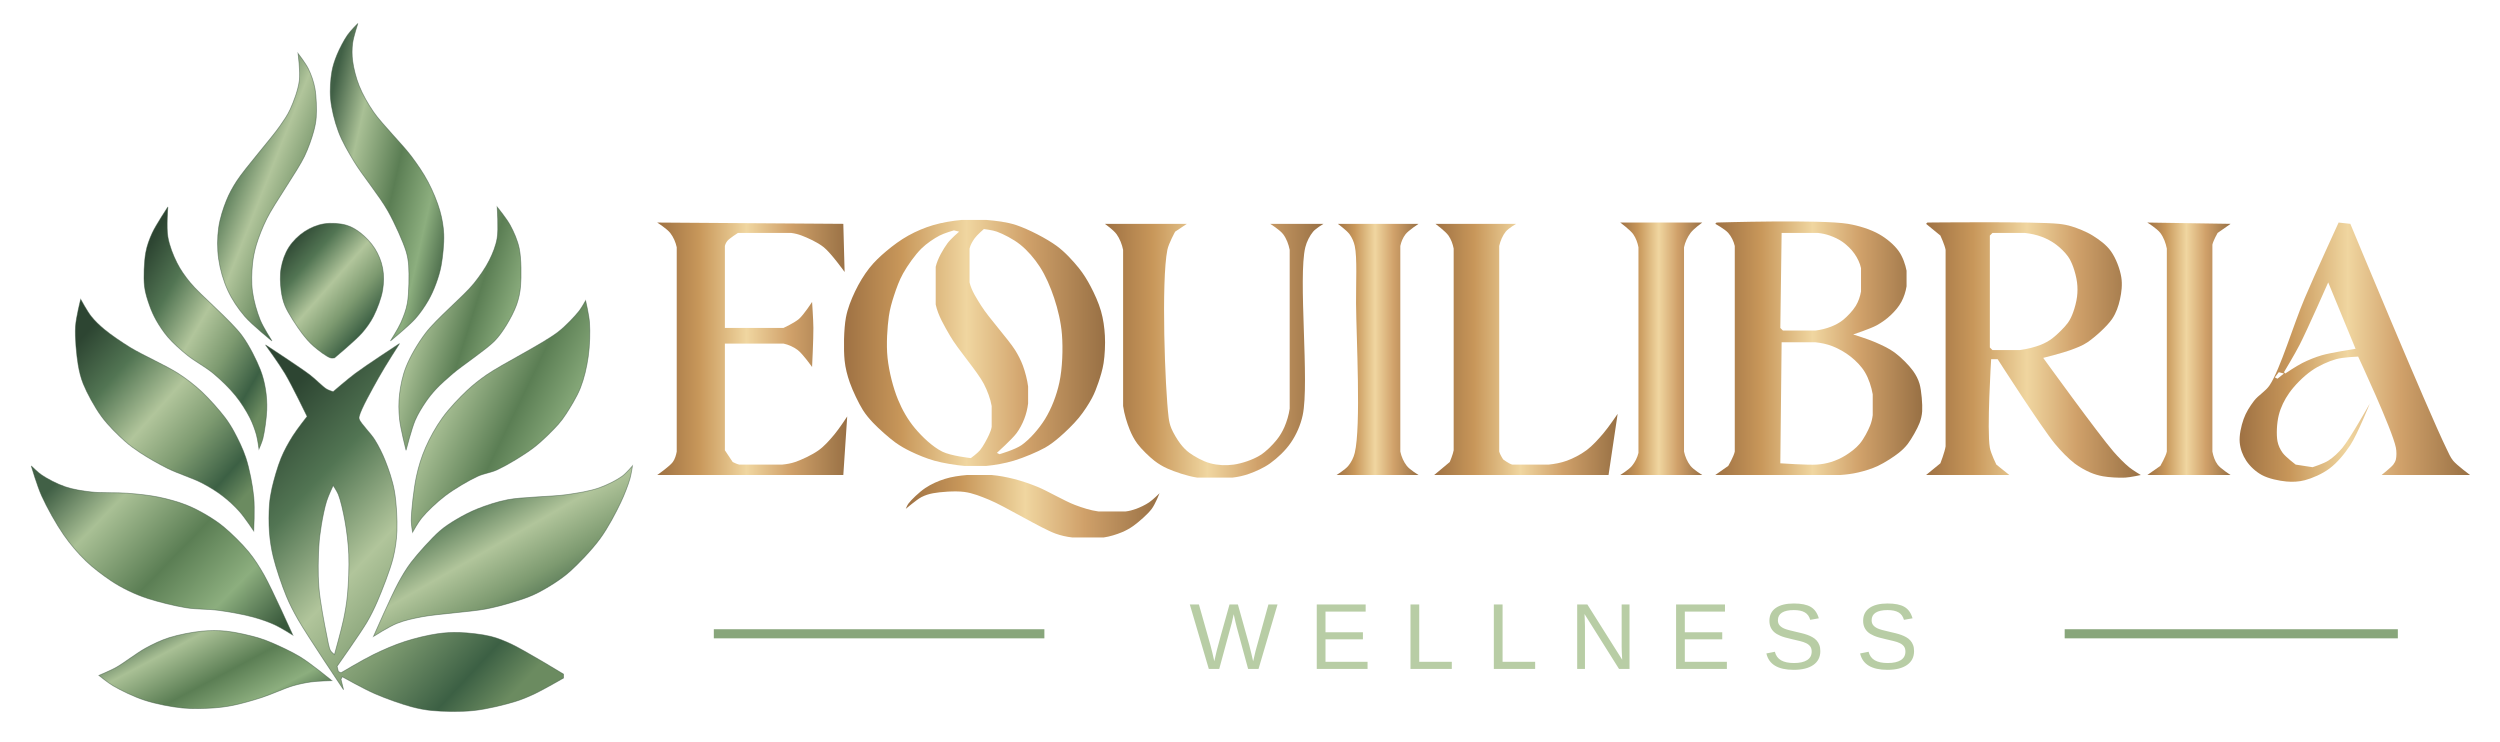
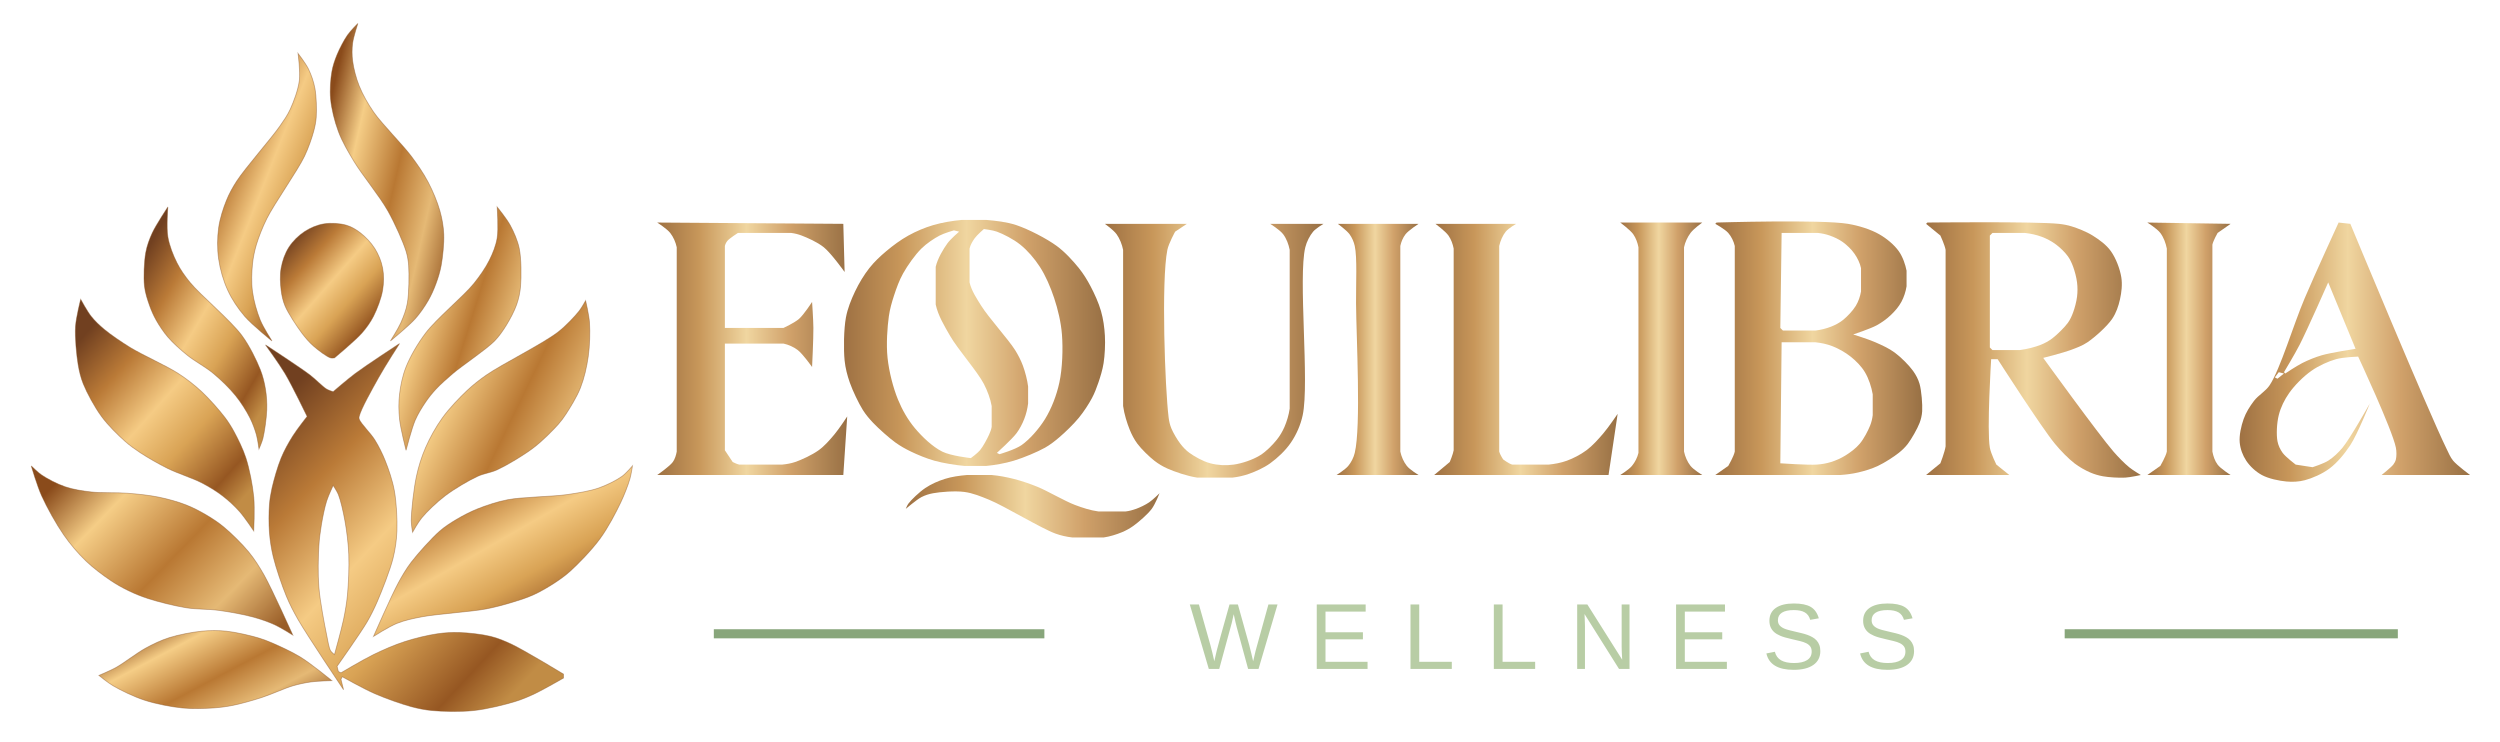
<svg xmlns="http://www.w3.org/2000/svg" viewBox="36 88 1921 570" width="1921" height="570" role="img" aria-label="Equilibria Wellness — logotipo">
  <defs>
    <linearGradient id="bronzeText" x1="0" y1="0" x2="1" y2="0">
      <stop offset="0" stop-color="#9e7143" />
      <stop offset=".22" stop-color="#c8975a" />
      <stop offset=".47" stop-color="#f0d6a0" />
      <stop offset=".70" stop-color="#d0a16a" />
      <stop offset="1" stop-color="#987044" />
    </linearGradient>
    <linearGradient id="leafPetal" x1=".09" y1=".12" x2=".82" y2=".96">
-       <stop offset="0" stop-color="#2d4532" />
-       <stop offset=".22" stop-color="#527553" />
-       <stop offset=".46" stop-color="#b1c59b" />
-       <stop offset=".67" stop-color="#7d9a70" />
-       <stop offset=".88" stop-color="#3c6044" />
-       <stop offset="1" stop-color="#6b8b60" />
+       <stop offset="0" stop-color="#714020" />
+       <stop offset=".22" stop-color="#ba7a37" />
+       <stop offset=".45" stop-color="#f5cb84" />
+       <stop offset=".65" stop-color="#d9a355" />
+       <stop offset=".88" stop-color="#965722" />
+       <stop offset="1" stop-color="#c18c45" />
    </linearGradient>
    <linearGradient id="leafPetal2" x1="0" y1=".25" x2="1" y2=".88">
-       <stop offset="0" stop-color="#416046" />
-       <stop offset=".22" stop-color="#a9c095" />
-       <stop offset=".52" stop-color="#5b7e54" />
-       <stop offset=".77" stop-color="#8cae7e" />
-       <stop offset="1" stop-color="#38583b" />
+       <stop offset="0" stop-color="#8a4b1b" />
+       <stop offset=".22" stop-color="#f5cd86" />
+       <stop offset=".52" stop-color="#b97833" />
+       <stop offset=".77" stop-color="#e5b975" />
+       <stop offset="1" stop-color="#995d27" />
    </linearGradient>
  </defs>
  <g shape-rendering="geometricPrecision">
-     <path d="M311.00,106.00 C311.00,106.00 305.29,111.71 303.00,115.00 C300.23,118.97 296.96,125.29 295.00,130.00 C293.26,134.19 291.78,138.53 291.00,143.00 C290.01,148.68 289.34,157.02 290.00,164.00 C290.73,171.75 293.00,180.97 296.00,189.00 C299.02,197.06 303.55,204.59 308.00,212.00 C314.17,222.29 327.46,238.37 334.00,250.00 C339.56,259.88 345.76,273.81 348.00,281.00 C349.11,284.56 349.73,288.28 350.00,292.00 C350.49,298.68 350.32,313.65 349.00,321.00 C348.07,326.19 346.15,331.19 344.00,336.00 C341.83,340.86 336.00,350.00 336.00,350.00 C336.00,350.00 350.25,338.30 355.00,333.00 C358.83,328.73 362.36,323.54 365.00,319.00 C367.40,314.87 369.34,310.47 371.00,306.00 C372.67,301.49 374.13,296.77 375.00,292.00 C376.16,285.66 377.29,275.05 377.00,268.00 C376.75,261.92 375.66,255.85 374.00,250.00 C372.09,243.26 368.68,235.02 365.00,228.00 C361.32,220.97 356.76,214.37 352.00,208.00 C345.17,198.85 329.40,183.26 323.00,174.00 C318.68,167.74 314.63,160.57 312.00,154.00 C309.57,147.92 307.72,140.56 307.00,135.00 C306.40,130.37 306.39,125.63 307.00,121.00 C307.64,116.12 311.00,106.00 311.00,106.00 Z" fill="url(#leafPetal2)" stroke="#344f39" stroke-width="0.65" stroke-opacity=".48" fill-rule="evenodd" />
-     <path d="M265.00,129.00 C265.00,129.00 266.91,143.05 266.00,150.00 C265.05,157.29 261.66,166.19 259.00,172.00 C256.88,176.63 253.91,180.83 251.00,185.00 C244.45,194.39 224.41,217.17 218.00,227.00 C214.90,231.75 212.12,236.75 210.00,242.00 C207.57,248.00 205.01,255.79 204.00,263.00 C202.94,270.57 202.87,279.08 204.00,287.00 C205.15,295.08 207.61,303.60 211.00,311.00 C214.32,318.23 218.84,324.95 224.00,331.00 C229.64,337.62 245.00,350.00 245.00,350.00 C245.00,350.00 238.32,339.66 236.00,334.00 C233.40,327.65 230.97,319.24 230.00,312.00 C229.07,305.06 229.40,297.02 230.00,291.00 C230.50,285.93 231.55,280.89 233.00,276.00 C234.75,270.11 237.80,262.43 241.00,256.00 C246.77,244.42 264.49,219.46 270.00,208.00 C272.93,201.92 275.62,194.05 277.00,189.00 C277.98,185.40 278.75,181.72 279.00,178.00 C279.37,172.48 279.15,162.20 278.00,156.00 C277.04,150.82 275.21,145.53 273.00,141.00 C270.89,136.68 265.00,129.00 265.00,129.00 Z" fill="url(#leafPetal)" stroke="#344f39" stroke-width="0.65" stroke-opacity=".48" fill-rule="evenodd" />
-     <path d="M165.00,247.00 C165.00,247.00 155.73,261.07 153.00,267.00 C150.80,271.79 148.94,276.81 148.00,282.00 C146.75,288.86 146.23,301.12 147.00,308.00 C147.57,313.14 149.45,318.67 151.00,323.00 C152.36,326.79 154.01,330.50 156.00,334.00 C158.29,338.04 161.55,343.01 165.00,347.00 C168.96,351.58 174.69,356.70 180.00,361.00 C185.82,365.71 193.81,369.81 200.00,375.00 C206.14,380.15 212.36,386.26 217.00,392.00 C221.24,397.25 225.42,403.92 228.00,409.00 C230.11,413.14 231.87,417.97 233.00,422.00 C234.01,425.59 235.00,433.00 235.00,433.00 C235.00,433.00 237.30,427.76 238.00,425.00 C239.25,420.03 240.77,409.37 241.00,403.00 C241.20,397.66 240.85,392.19 240.00,387.00 C239.17,381.89 237.91,376.81 236.00,372.00 C233.23,365.02 227.83,353.93 222.00,346.00 C213.44,334.34 189.90,314.76 182.00,305.00 C178.22,300.33 174.68,295.38 172.00,290.00 C169.08,284.15 166.18,276.96 165.00,270.00 C163.77,262.74 165.00,247.00 165.00,247.00 Z" fill="url(#leafPetal)" stroke="#344f39" stroke-width="0.65" stroke-opacity=".48" fill-rule="evenodd" />
-     <path d="M418.00,247.00 C418.00,247.00 419.18,264.10 418.00,271.00 C416.99,276.92 414.69,282.63 412.00,288.00 C409.04,293.91 404.53,300.39 400.00,306.00 C392.17,315.68 371.35,332.96 363.00,344.00 C356.96,351.98 351.18,362.01 348.00,370.00 C345.34,376.69 343.79,384.28 343.00,391.00 C342.26,397.29 342.35,403.70 343.00,410.00 C343.74,417.21 348.00,434.00 348.00,434.00 C348.00,434.00 352.35,417.15 355.00,411.00 C357.13,406.06 360.29,400.99 363.00,397.00 C365.40,393.47 368.09,390.12 371.00,387.00 C374.46,383.28 379.51,378.82 384.00,375.00 C391.40,368.71 409.51,356.62 416.00,350.00 C419.50,346.43 422.37,342.25 425.00,338.00 C427.88,333.34 431.22,327.07 433.00,322.00 C434.58,317.50 435.58,312.75 436.00,308.00 C436.64,300.81 436.62,286.89 435.00,279.00 C433.70,272.69 430.89,266.35 428.00,261.00 C425.27,255.96 418.00,247.00 418.00,247.00 Z" fill="url(#leafPetal2)" stroke="#344f39" stroke-width="0.65" stroke-opacity=".48" fill-rule="evenodd" />
-     <path d="M285.00,260.00 C279.68,260.86 274.50,263.04 270.00,266.00 C265.39,269.04 261.06,273.24 258.00,278.00 C254.93,282.77 253.01,288.41 252.00,294.00 C250.99,299.58 251.40,306.14 252.00,311.00 C252.50,315.09 253.40,319.20 255.00,323.00 C257.40,328.69 264.18,338.91 268.00,344.00 C270.69,347.59 273.63,351.04 277.00,354.00 C280.66,357.22 287.01,362.07 290.00,363.00 C290.95,363.30 293.00,363.00 293.00,363.00 C293.00,363.00 309.15,349.53 314.00,344.00 C317.48,340.04 320.61,335.70 323.00,331.00 C325.80,325.50 328.93,317.27 330.00,311.00 C330.95,305.41 331.04,299.43 330.00,294.00 C328.98,288.71 326.87,283.56 324.00,279.00 C321.12,274.42 316.78,269.96 313.00,267.00 C309.71,264.43 306.02,262.15 302.00,261.00 C297.26,259.64 290.46,259.11 285.00,260.00 Z" fill="url(#leafPetal)" stroke="#344f39" stroke-width="0.65" stroke-opacity=".48" fill-rule="evenodd" />
-     <path d="M98.00,318.00 C98.00,318.00 94.43,331.89 94.00,339.00 C93.50,347.39 94.78,360.67 96.00,368.00 C96.85,373.10 98.05,378.21 100.00,383.00 C102.77,389.82 108.58,400.64 114.00,408.00 C119.17,415.03 126.88,422.43 132.00,427.00 C135.73,430.33 139.82,433.25 144.00,436.00 C149.46,439.59 157.77,444.42 165.00,448.00 C172.83,451.88 184.04,455.38 191.00,459.00 C196.58,461.90 202.16,465.30 207.00,469.00 C211.69,472.58 216.07,476.60 220.00,481.00 C224.03,485.51 231.00,496.00 231.00,496.00 C231.00,496.00 231.85,478.62 231.00,470.00 C230.07,460.61 227.67,448.34 225.00,440.00 C222.77,433.04 218.77,425.13 216.00,420.00 C213.94,416.18 211.63,412.46 209.00,409.00 C204.97,403.70 197.06,394.64 191.00,389.00 C185.44,383.82 179.37,379.15 173.00,375.00 C163.95,369.09 145.43,360.82 136.00,355.00 C129.08,350.72 120.92,345.13 116.00,341.00 C112.39,337.97 108.92,334.70 106.00,331.00 C102.96,327.15 98.00,318.00 98.00,318.00 Z" fill="url(#leafPetal)" stroke="#344f39" stroke-width="0.65" stroke-opacity=".48" fill-rule="evenodd" />
-     <path d="M486.00,319.00 C486.00,319.00 482.96,324.54 481.00,327.00 C477.67,331.18 470.95,338.36 465.00,343.00 C453.60,351.90 421.41,368.07 410.00,376.00 C404.74,379.66 399.66,383.61 395.00,388.00 C389.23,393.43 381.34,401.60 376.00,409.00 C370.85,416.14 366.30,424.44 363.00,432.00 C359.92,439.05 357.62,446.48 356.00,454.00 C353.98,463.34 352.02,480.79 352.00,488.00 C351.99,491.02 353.00,497.00 353.00,497.00 C353.00,497.00 357.23,489.35 360.00,486.00 C364.01,481.14 371.42,473.99 378.00,469.00 C385.16,463.57 396.19,457.13 403.00,454.00 C407.79,451.80 413.22,451.21 418.00,449.00 C425.35,445.60 438.19,437.96 446.00,432.00 C452.93,426.71 460.99,418.50 465.00,414.00 C467.22,411.51 469.19,408.80 471.00,406.00 C473.97,401.40 479.22,393.08 482.00,386.00 C484.90,378.62 486.84,370.16 488.00,362.00 C489.19,353.63 489.49,343.20 489.00,336.00 C488.61,330.26 486.00,319.00 486.00,319.00 Z" fill="url(#leafPetal2)" stroke="#344f39" stroke-width="0.65" stroke-opacity=".48" fill-rule="evenodd" />
-     <path d="M240.00,353.00 C240.00,353.00 250.46,367.37 255.00,375.00 C260.44,384.13 272.00,408.00 272.00,408.00 C272.00,408.00 264.29,417.75 261.00,423.00 C257.65,428.34 254.44,434.07 252.00,440.00 C249.25,446.67 246.38,456.96 245.00,463.00 C244.03,467.27 243.33,471.63 243.00,476.00 C242.57,481.68 242.48,490.31 243.00,497.00 C243.50,503.39 244.48,509.77 246.00,516.00 C248.01,524.24 252.70,538.03 256.00,546.00 C258.57,552.20 261.67,558.18 265.00,564.00 C271.99,576.22 300.00,618.00 300.00,618.00 L298.00,610.00 L299.00,608.00 C299.00,608.00 315.39,617.25 324.00,621.00 C332.85,624.86 344.60,629.00 352.00,631.00 C357.24,632.42 362.60,633.50 368.00,634.00 C376.01,634.74 389.40,635.15 400.00,634.00 C410.73,632.84 424.21,629.39 432.00,627.00 C437.15,625.42 442.13,623.29 447.00,621.00 C453.22,618.07 469.00,609.00 469.00,609.00 L469.00,606.00 C469.00,606.00 438.53,587.49 429.00,583.00 C423.85,580.57 418.53,578.36 413.00,577.00 C406.32,575.35 395.87,574.23 389.00,574.00 C383.33,573.81 377.62,574.17 372.00,575.00 C364.95,576.04 355.15,578.34 347.00,581.00 C338.81,583.67 330.79,587.21 323.00,591.00 C314.81,594.98 298.00,605.00 298.00,605.00 L296.00,604.00 L295.00,600.00 C295.00,600.00 313.04,574.48 318.00,566.00 C321.01,560.85 323.64,555.48 326.00,550.00 C329.49,541.89 335.72,526.11 338.00,517.00 C339.72,510.14 340.73,503.07 341.00,496.00 C341.34,487.29 340.64,474.04 339.00,465.00 C337.57,457.12 334.59,448.49 332.00,442.00 C329.79,436.46 327.13,431.07 324.00,426.00 C320.68,420.63 313.16,413.48 312.00,410.00 C311.79,409.37 311.85,408.65 312.00,408.00 C313.36,402.23 321.81,387.33 327.00,378.00 C331.95,369.11 343.00,352.00 343.00,352.00 C343.00,352.00 317.42,368.71 309.00,375.00 C303.12,379.39 292.00,389.00 292.00,389.00 C292.00,389.00 288.54,387.93 287.00,387.00 C283.80,385.07 278.52,379.43 274.00,376.00 C266.29,370.15 240.00,353.00 240.00,353.00 Z M292.00,461.00 C292.00,461.00 295.00,465.51 296.00,468.00 C297.78,472.44 299.77,481.24 301.00,488.00 C302.40,495.67 303.64,505.28 304.00,514.00 C304.39,523.52 303.79,536.66 303.00,545.00 C302.40,551.38 301.31,557.72 300.00,564.00 C298.40,571.69 293.00,591.00 293.00,591.00 C293.00,591.00 290.70,589.23 290.00,588.00 C288.64,585.59 287.83,580.04 287.00,576.00 C285.33,567.86 281.92,550.38 281.00,539.00 C280.17,528.70 280.53,516.01 281.00,508.00 C281.33,502.30 282.05,496.63 283.00,491.00 C283.99,485.16 285.42,478.00 287.00,473.00 C288.31,468.87 292.00,461.00 292.00,461.00 Z" fill="url(#leafPetal)" stroke="#344f39" stroke-width="0.65" stroke-opacity=".48" fill-rule="evenodd" />
-     <path d="M60.00,446.00 C60.00,446.00 64.65,461.61 68.00,469.00 C72.04,477.93 79.20,490.70 85.00,499.00 C90.01,506.17 95.95,513.16 102.00,519.00 C107.81,524.60 115.43,530.24 121.00,534.00 C125.46,537.01 130.16,539.66 135.00,542.00 C139.84,544.34 144.87,546.36 150.00,548.00 C157.30,550.33 169.96,553.56 179.00,555.00 C187.26,556.32 195.72,555.88 204.00,557.00 C212.51,558.16 222.84,560.06 230.00,562.00 C235.80,563.57 241.82,565.63 247.00,568.00 C251.89,570.24 261.00,576.00 261.00,576.00 C261.00,576.00 244.98,540.52 239.00,530.00 C235.44,523.73 231.57,517.58 227.00,512.00 C221.87,505.75 213.46,497.56 208.00,493.00 C203.95,489.62 199.54,486.69 195.00,484.00 C190.17,481.14 184.56,478.16 179.00,476.00 C172.83,473.60 165.13,471.46 158.00,470.00 C150.48,468.47 142.04,467.64 134.00,467.00 C125.33,466.30 114.01,466.94 106.00,466.00 C99.25,465.21 92.39,464.19 86.00,462.00 C79.65,459.82 72.26,455.86 68.00,453.00 C65.06,451.02 60.00,446.00 60.00,446.00 Z" fill="url(#leafPetal2)" stroke="#344f39" stroke-width="0.65" stroke-opacity=".48" fill-rule="evenodd" />
-     <path d="M522.00,446.00 C522.00,446.00 517.06,451.79 514.00,454.00 C509.75,457.06 502.34,460.80 496.00,463.00 C488.97,465.44 480.08,466.81 472.00,468.00 C460.34,469.71 437.49,469.78 426.00,472.00 C418.13,473.52 409.49,476.41 403.00,479.00 C397.46,481.21 391.83,484.14 387.00,487.00 C382.46,489.69 377.97,492.54 374.00,496.00 C367.92,501.30 357.19,513.18 352.00,520.00 C348.19,525.01 344.99,530.47 342.00,536.00 C336.92,545.39 323.00,577.00 323.00,577.00 C323.00,577.00 334.78,569.50 341.00,567.00 C347.08,564.56 353.57,563.23 360.00,562.00 C371.30,559.83 397.53,558.13 409.00,556.00 C415.76,554.75 422.83,552.85 429.00,551.00 C434.75,549.27 440.53,547.48 446.00,545.00 C451.52,542.49 457.34,539.04 462.00,536.00 C466.19,533.27 470.29,530.35 474.00,527.00 C480.05,521.53 490.48,510.91 497.00,502.00 C503.35,493.32 509.30,481.76 513.00,474.00 C515.77,468.19 518.62,460.72 520.00,456.00 C520.95,452.74 522.00,446.00 522.00,446.00 Z" fill="url(#leafPetal)" stroke="#344f39" stroke-width="0.65" stroke-opacity=".48" fill-rule="evenodd" />
-     <path d="M112.00,607.00 C112.00,607.00 119.09,612.71 123.00,615.00 C128.75,618.37 138.64,623.26 147.00,626.00 C155.87,628.91 167.11,631.09 176.00,632.00 C183.96,632.81 193.49,632.43 200.00,632.00 C205.03,631.67 210.06,631.00 215.00,630.00 C221.20,628.75 229.77,626.34 237.00,624.00 C244.68,621.52 254.61,616.87 261.00,615.00 C265.58,613.66 270.27,612.65 275.00,612.00 C280.01,611.31 291.00,611.00 291.00,611.00 C291.00,611.00 274.74,597.78 267.00,593.00 C260.03,588.69 250.56,584.39 245.00,582.00 C241.42,580.46 237.75,579.07 234.00,578.00 C228.19,576.35 217.21,573.74 210.00,573.00 C203.70,572.35 197.30,572.38 191.00,573.00 C183.62,573.73 173.18,575.72 166.00,578.00 C159.74,579.99 153.77,582.86 148.00,586.00 C141.10,589.75 131.09,597.63 125.00,601.00 C120.82,603.31 112.00,607.00 112.00,607.00 Z" fill="url(#leafPetal2)" stroke="#344f39" stroke-width="0.65" stroke-opacity=".48" fill-rule="evenodd" />
+     <path d="M311.00,106.00 C311.00,106.00 305.29,111.71 303.00,115.00 C300.23,118.97 296.96,125.29 295.00,130.00 C293.26,134.19 291.78,138.53 291.00,143.00 C290.01,148.68 289.34,157.02 290.00,164.00 C290.73,171.75 293.00,180.97 296.00,189.00 C299.02,197.06 303.55,204.59 308.00,212.00 C314.17,222.29 327.46,238.37 334.00,250.00 C339.56,259.88 345.76,273.81 348.00,281.00 C349.11,284.56 349.73,288.28 350.00,292.00 C350.49,298.68 350.32,313.65 349.00,321.00 C348.07,326.19 346.15,331.19 344.00,336.00 C341.83,340.86 336.00,350.00 336.00,350.00 C336.00,350.00 350.25,338.30 355.00,333.00 C358.83,328.73 362.36,323.54 365.00,319.00 C367.40,314.87 369.34,310.47 371.00,306.00 C372.67,301.49 374.13,296.77 375.00,292.00 C376.16,285.66 377.29,275.05 377.00,268.00 C376.75,261.92 375.66,255.85 374.00,250.00 C372.09,243.26 368.68,235.02 365.00,228.00 C361.32,220.97 356.76,214.37 352.00,208.00 C345.17,198.85 329.40,183.26 323.00,174.00 C318.68,167.74 314.63,160.57 312.00,154.00 C309.57,147.92 307.72,140.56 307.00,135.00 C306.40,130.37 306.39,125.63 307.00,121.00 C307.64,116.12 311.00,106.00 311.00,106.00 Z" fill="url(#leafPetal2)" stroke="#875122" stroke-width="0.65" stroke-opacity=".43" fill-rule="evenodd" />
+     <path d="M265.00,129.00 C265.00,129.00 266.91,143.05 266.00,150.00 C265.05,157.29 261.66,166.19 259.00,172.00 C256.88,176.63 253.91,180.83 251.00,185.00 C244.45,194.39 224.41,217.17 218.00,227.00 C214.90,231.75 212.12,236.75 210.00,242.00 C207.57,248.00 205.01,255.79 204.00,263.00 C202.94,270.57 202.87,279.08 204.00,287.00 C205.15,295.08 207.61,303.60 211.00,311.00 C214.32,318.23 218.84,324.95 224.00,331.00 C229.64,337.62 245.00,350.00 245.00,350.00 C245.00,350.00 238.32,339.66 236.00,334.00 C233.40,327.65 230.97,319.24 230.00,312.00 C229.07,305.06 229.40,297.02 230.00,291.00 C230.50,285.93 231.55,280.89 233.00,276.00 C234.75,270.11 237.80,262.43 241.00,256.00 C246.77,244.42 264.49,219.46 270.00,208.00 C272.93,201.92 275.62,194.05 277.00,189.00 C277.98,185.40 278.75,181.72 279.00,178.00 C279.37,172.48 279.15,162.20 278.00,156.00 C277.04,150.82 275.21,145.53 273.00,141.00 C270.89,136.68 265.00,129.00 265.00,129.00 Z" fill="url(#leafPetal)" stroke="#875122" stroke-width="0.65" stroke-opacity=".43" fill-rule="evenodd" />
+     <path d="M165.00,247.00 C165.00,247.00 155.73,261.07 153.00,267.00 C150.80,271.79 148.94,276.81 148.00,282.00 C146.75,288.86 146.23,301.12 147.00,308.00 C147.57,313.14 149.45,318.67 151.00,323.00 C152.36,326.79 154.01,330.50 156.00,334.00 C158.29,338.04 161.55,343.01 165.00,347.00 C168.96,351.58 174.69,356.70 180.00,361.00 C185.82,365.71 193.81,369.81 200.00,375.00 C206.14,380.15 212.36,386.26 217.00,392.00 C221.24,397.25 225.42,403.92 228.00,409.00 C230.11,413.14 231.87,417.97 233.00,422.00 C234.01,425.59 235.00,433.00 235.00,433.00 C235.00,433.00 237.30,427.76 238.00,425.00 C239.25,420.03 240.77,409.37 241.00,403.00 C241.20,397.66 240.85,392.19 240.00,387.00 C239.17,381.89 237.91,376.81 236.00,372.00 C233.23,365.02 227.83,353.93 222.00,346.00 C213.44,334.34 189.90,314.76 182.00,305.00 C178.22,300.33 174.68,295.38 172.00,290.00 C169.08,284.15 166.18,276.96 165.00,270.00 C163.77,262.74 165.00,247.00 165.00,247.00 Z" fill="url(#leafPetal)" stroke="#875122" stroke-width="0.65" stroke-opacity=".43" fill-rule="evenodd" />
+     <path d="M418.00,247.00 C418.00,247.00 419.18,264.10 418.00,271.00 C416.99,276.92 414.69,282.63 412.00,288.00 C409.04,293.91 404.53,300.39 400.00,306.00 C392.17,315.68 371.35,332.96 363.00,344.00 C356.96,351.98 351.18,362.01 348.00,370.00 C345.34,376.69 343.79,384.28 343.00,391.00 C342.26,397.29 342.35,403.70 343.00,410.00 C343.74,417.21 348.00,434.00 348.00,434.00 C348.00,434.00 352.35,417.15 355.00,411.00 C357.13,406.06 360.29,400.99 363.00,397.00 C365.40,393.47 368.09,390.12 371.00,387.00 C374.46,383.28 379.51,378.82 384.00,375.00 C391.40,368.71 409.51,356.62 416.00,350.00 C419.50,346.43 422.37,342.25 425.00,338.00 C427.88,333.34 431.22,327.07 433.00,322.00 C434.58,317.50 435.58,312.75 436.00,308.00 C436.64,300.81 436.62,286.89 435.00,279.00 C433.70,272.69 430.89,266.35 428.00,261.00 C425.27,255.96 418.00,247.00 418.00,247.00 Z" fill="url(#leafPetal2)" stroke="#875122" stroke-width="0.65" stroke-opacity=".43" fill-rule="evenodd" />
+     <path d="M285.00,260.00 C279.68,260.86 274.50,263.04 270.00,266.00 C265.39,269.04 261.06,273.24 258.00,278.00 C254.93,282.77 253.01,288.41 252.00,294.00 C250.99,299.58 251.40,306.14 252.00,311.00 C252.50,315.09 253.40,319.20 255.00,323.00 C257.40,328.69 264.18,338.91 268.00,344.00 C270.69,347.59 273.63,351.04 277.00,354.00 C280.66,357.22 287.01,362.07 290.00,363.00 C290.95,363.30 293.00,363.00 293.00,363.00 C293.00,363.00 309.15,349.53 314.00,344.00 C317.48,340.04 320.61,335.70 323.00,331.00 C325.80,325.50 328.93,317.27 330.00,311.00 C330.95,305.41 331.04,299.43 330.00,294.00 C328.98,288.71 326.87,283.56 324.00,279.00 C321.12,274.42 316.78,269.96 313.00,267.00 C309.71,264.43 306.02,262.15 302.00,261.00 C297.26,259.64 290.46,259.11 285.00,260.00 Z" fill="url(#leafPetal)" stroke="#875122" stroke-width="0.65" stroke-opacity=".43" fill-rule="evenodd" />
+     <path d="M98.00,318.00 C98.00,318.00 94.43,331.89 94.00,339.00 C93.50,347.39 94.78,360.67 96.00,368.00 C96.85,373.10 98.05,378.21 100.00,383.00 C102.77,389.82 108.58,400.64 114.00,408.00 C119.17,415.03 126.88,422.43 132.00,427.00 C135.73,430.33 139.82,433.25 144.00,436.00 C149.46,439.59 157.77,444.42 165.00,448.00 C172.83,451.88 184.04,455.38 191.00,459.00 C196.58,461.90 202.16,465.30 207.00,469.00 C211.69,472.58 216.07,476.60 220.00,481.00 C224.03,485.51 231.00,496.00 231.00,496.00 C231.00,496.00 231.85,478.62 231.00,470.00 C230.07,460.61 227.67,448.34 225.00,440.00 C222.77,433.04 218.77,425.13 216.00,420.00 C213.94,416.18 211.63,412.46 209.00,409.00 C204.97,403.70 197.06,394.64 191.00,389.00 C185.44,383.82 179.37,379.15 173.00,375.00 C163.95,369.09 145.43,360.82 136.00,355.00 C129.08,350.72 120.92,345.13 116.00,341.00 C112.39,337.97 108.92,334.70 106.00,331.00 C102.96,327.15 98.00,318.00 98.00,318.00 Z" fill="url(#leafPetal)" stroke="#875122" stroke-width="0.65" stroke-opacity=".43" fill-rule="evenodd" />
+     <path d="M486.00,319.00 C486.00,319.00 482.96,324.54 481.00,327.00 C477.67,331.18 470.95,338.36 465.00,343.00 C453.60,351.90 421.41,368.07 410.00,376.00 C404.74,379.66 399.66,383.61 395.00,388.00 C389.23,393.43 381.34,401.60 376.00,409.00 C370.85,416.14 366.30,424.44 363.00,432.00 C359.92,439.05 357.62,446.48 356.00,454.00 C353.98,463.34 352.02,480.79 352.00,488.00 C351.99,491.02 353.00,497.00 353.00,497.00 C353.00,497.00 357.23,489.35 360.00,486.00 C364.01,481.14 371.42,473.99 378.00,469.00 C385.16,463.57 396.19,457.13 403.00,454.00 C407.79,451.80 413.22,451.21 418.00,449.00 C425.35,445.60 438.19,437.96 446.00,432.00 C452.93,426.71 460.99,418.50 465.00,414.00 C467.22,411.51 469.19,408.80 471.00,406.00 C473.97,401.40 479.22,393.08 482.00,386.00 C484.90,378.62 486.84,370.16 488.00,362.00 C489.19,353.63 489.49,343.20 489.00,336.00 C488.61,330.26 486.00,319.00 486.00,319.00 Z" fill="url(#leafPetal2)" stroke="#875122" stroke-width="0.65" stroke-opacity=".43" fill-rule="evenodd" />
+     <path d="M240.00,353.00 C240.00,353.00 250.46,367.37 255.00,375.00 C260.44,384.13 272.00,408.00 272.00,408.00 C272.00,408.00 264.29,417.75 261.00,423.00 C257.65,428.34 254.44,434.07 252.00,440.00 C249.25,446.67 246.38,456.96 245.00,463.00 C244.03,467.27 243.33,471.63 243.00,476.00 C242.57,481.68 242.48,490.31 243.00,497.00 C243.50,503.39 244.48,509.77 246.00,516.00 C248.01,524.24 252.70,538.03 256.00,546.00 C258.57,552.20 261.67,558.18 265.00,564.00 C271.99,576.22 300.00,618.00 300.00,618.00 L298.00,610.00 L299.00,608.00 C299.00,608.00 315.39,617.25 324.00,621.00 C332.85,624.86 344.60,629.00 352.00,631.00 C357.24,632.42 362.60,633.50 368.00,634.00 C376.01,634.74 389.40,635.15 400.00,634.00 C410.73,632.84 424.21,629.39 432.00,627.00 C437.15,625.42 442.13,623.29 447.00,621.00 C453.22,618.07 469.00,609.00 469.00,609.00 L469.00,606.00 C469.00,606.00 438.53,587.49 429.00,583.00 C423.85,580.57 418.53,578.36 413.00,577.00 C406.32,575.35 395.87,574.23 389.00,574.00 C383.33,573.81 377.62,574.17 372.00,575.00 C364.95,576.04 355.15,578.34 347.00,581.00 C338.81,583.67 330.79,587.21 323.00,591.00 C314.81,594.98 298.00,605.00 298.00,605.00 L296.00,604.00 L295.00,600.00 C295.00,600.00 313.04,574.48 318.00,566.00 C321.01,560.85 323.64,555.48 326.00,550.00 C329.49,541.89 335.72,526.11 338.00,517.00 C339.72,510.14 340.73,503.07 341.00,496.00 C341.34,487.29 340.64,474.04 339.00,465.00 C337.57,457.12 334.59,448.49 332.00,442.00 C329.79,436.46 327.13,431.07 324.00,426.00 C320.68,420.63 313.16,413.48 312.00,410.00 C311.79,409.37 311.85,408.65 312.00,408.00 C313.36,402.23 321.81,387.33 327.00,378.00 C331.95,369.11 343.00,352.00 343.00,352.00 C343.00,352.00 317.42,368.71 309.00,375.00 C303.12,379.39 292.00,389.00 292.00,389.00 C292.00,389.00 288.54,387.93 287.00,387.00 C283.80,385.07 278.52,379.43 274.00,376.00 C266.29,370.15 240.00,353.00 240.00,353.00 Z M292.00,461.00 C292.00,461.00 295.00,465.51 296.00,468.00 C297.78,472.44 299.77,481.24 301.00,488.00 C302.40,495.67 303.64,505.28 304.00,514.00 C304.39,523.52 303.79,536.66 303.00,545.00 C302.40,551.38 301.31,557.72 300.00,564.00 C298.40,571.69 293.00,591.00 293.00,591.00 C293.00,591.00 290.70,589.23 290.00,588.00 C288.64,585.59 287.83,580.04 287.00,576.00 C285.33,567.86 281.92,550.38 281.00,539.00 C280.17,528.70 280.53,516.01 281.00,508.00 C281.33,502.30 282.05,496.63 283.00,491.00 C283.99,485.16 285.42,478.00 287.00,473.00 C288.31,468.87 292.00,461.00 292.00,461.00 Z" fill="url(#leafPetal)" stroke="#875122" stroke-width="0.65" stroke-opacity=".43" fill-rule="evenodd" />
+     <path d="M60.00,446.00 C60.00,446.00 64.65,461.61 68.00,469.00 C72.04,477.93 79.20,490.70 85.00,499.00 C90.01,506.17 95.95,513.16 102.00,519.00 C107.81,524.60 115.43,530.24 121.00,534.00 C125.46,537.01 130.16,539.66 135.00,542.00 C139.84,544.34 144.87,546.36 150.00,548.00 C157.30,550.33 169.96,553.56 179.00,555.00 C187.26,556.32 195.72,555.88 204.00,557.00 C212.51,558.16 222.84,560.06 230.00,562.00 C235.80,563.57 241.82,565.63 247.00,568.00 C251.89,570.24 261.00,576.00 261.00,576.00 C261.00,576.00 244.98,540.52 239.00,530.00 C235.44,523.73 231.57,517.58 227.00,512.00 C221.87,505.75 213.46,497.56 208.00,493.00 C203.95,489.62 199.54,486.69 195.00,484.00 C190.17,481.14 184.56,478.16 179.00,476.00 C172.83,473.60 165.13,471.46 158.00,470.00 C150.48,468.47 142.04,467.64 134.00,467.00 C125.33,466.30 114.01,466.94 106.00,466.00 C99.25,465.21 92.39,464.19 86.00,462.00 C79.65,459.82 72.26,455.86 68.00,453.00 C65.06,451.02 60.00,446.00 60.00,446.00 Z" fill="url(#leafPetal2)" stroke="#875122" stroke-width="0.65" stroke-opacity=".43" fill-rule="evenodd" />
+     <path d="M522.00,446.00 C522.00,446.00 517.06,451.79 514.00,454.00 C509.75,457.06 502.34,460.80 496.00,463.00 C488.97,465.44 480.08,466.81 472.00,468.00 C460.34,469.71 437.49,469.78 426.00,472.00 C418.13,473.52 409.49,476.41 403.00,479.00 C397.46,481.21 391.83,484.14 387.00,487.00 C382.46,489.69 377.97,492.54 374.00,496.00 C367.92,501.30 357.19,513.18 352.00,520.00 C348.19,525.01 344.99,530.47 342.00,536.00 C336.92,545.39 323.00,577.00 323.00,577.00 C323.00,577.00 334.78,569.50 341.00,567.00 C347.08,564.56 353.57,563.23 360.00,562.00 C371.30,559.83 397.53,558.13 409.00,556.00 C415.76,554.75 422.83,552.85 429.00,551.00 C434.75,549.27 440.53,547.48 446.00,545.00 C451.52,542.49 457.34,539.04 462.00,536.00 C466.19,533.27 470.29,530.35 474.00,527.00 C480.05,521.53 490.48,510.91 497.00,502.00 C503.35,493.32 509.30,481.76 513.00,474.00 C515.77,468.19 518.62,460.72 520.00,456.00 C520.95,452.74 522.00,446.00 522.00,446.00 Z" fill="url(#leafPetal)" stroke="#875122" stroke-width="0.65" stroke-opacity=".43" fill-rule="evenodd" />
+     <path d="M112.00,607.00 C112.00,607.00 119.09,612.71 123.00,615.00 C128.75,618.37 138.64,623.26 147.00,626.00 C155.87,628.91 167.11,631.09 176.00,632.00 C183.96,632.81 193.49,632.43 200.00,632.00 C205.03,631.67 210.06,631.00 215.00,630.00 C221.20,628.75 229.77,626.34 237.00,624.00 C244.68,621.52 254.61,616.87 261.00,615.00 C265.58,613.66 270.27,612.65 275.00,612.00 C280.01,611.31 291.00,611.00 291.00,611.00 C291.00,611.00 274.74,597.78 267.00,593.00 C260.03,588.69 250.56,584.39 245.00,582.00 C241.42,580.46 237.75,579.07 234.00,578.00 C228.19,576.35 217.21,573.74 210.00,573.00 C203.70,572.35 197.30,572.38 191.00,573.00 C183.62,573.73 173.18,575.72 166.00,578.00 C159.74,579.99 153.77,582.86 148.00,586.00 C141.10,589.75 131.09,597.63 125.00,601.00 C120.82,603.31 112.00,607.00 112.00,607.00 Z" fill="url(#leafPetal2)" stroke="#875122" stroke-width="0.65" stroke-opacity=".43" fill-rule="evenodd" />
    <path d="M775.00,257.00 C768.13,257.62 759.87,258.96 753.00,261.00 C746.41,262.96 740.01,265.67 734.00,269.00 C727.96,272.35 722.00,276.79 717.00,281.00 C712.31,284.95 707.79,289.19 704.00,294.00 C699.93,299.17 696.01,305.65 693.00,312.00 C689.98,318.37 687.29,325.06 686.00,332.00 C684.35,340.88 684.16,356.63 685.00,365.00 C685.58,370.79 687.07,376.51 689.00,382.00 C691.25,388.40 695.81,397.91 699.00,403.00 C701.27,406.62 704.06,409.91 707.00,413.00 C711.08,417.28 719.06,424.43 724.00,428.00 C727.75,430.71 731.83,432.99 736.00,435.00 C740.98,437.40 747.80,440.27 754.00,442.00 C760.85,443.91 770.30,445.42 777.00,446.00 L794.00,446.00 C800.37,445.40 808.17,444.05 815.00,442.00 C822.56,439.73 833.25,435.23 839.00,432.00 C842.95,429.78 846.55,426.95 850.00,424.00 C854.41,420.23 860.85,414.06 865.00,409.00 C868.81,404.35 872.56,398.56 875.00,394.00 C877.04,390.18 878.61,386.10 880.00,382.00 C881.53,377.50 883.21,372.11 884.00,367.00 C884.93,360.98 885.37,352.70 885.00,346.00 C884.65,339.60 883.76,333.17 882.00,327.00 C880.18,320.61 876.89,313.49 874.00,308.00 C871.41,303.09 868.48,298.32 865.00,294.00 C860.74,288.72 854.47,281.73 848.00,277.00 C840.07,271.21 826.20,264.09 817.00,261.00 C809.62,258.52 801.03,257.61 794.00,257.00 L775.00,257.00 Z M769.00,265.00 L773.00,266.00 C773.00,266.00 766.48,271.56 764.00,275.00 C760.80,279.44 756.54,286.47 755.00,293.00 L755.00,322.00 C756.88,330.60 761.62,338.37 766.00,346.00 C771.94,356.35 787.17,373.63 792.00,383.00 C794.75,388.34 797.04,394.41 798.00,400.00 L798.00,416.00 C797.66,418.08 796.87,420.08 796.00,422.00 C794.61,425.07 791.47,431.04 789.00,434.00 C787.03,436.36 782.00,440.00 782.00,440.00 C782.00,440.00 766.72,438.38 760.00,435.00 C752.52,431.24 744.70,423.79 739.00,417.00 C733.53,410.47 729.23,402.88 726.00,395.00 C722.30,385.97 719.16,373.77 718.00,363.00 C716.86,352.39 717.89,339.01 719.00,331.00 C719.76,325.55 721.28,320.22 723.00,315.00 C724.82,309.48 726.99,303.34 730.00,298.00 C733.43,291.90 739.16,283.77 744.00,279.00 C748.09,274.97 753.74,271.24 758.00,269.00 C761.45,267.18 769.00,265.00 769.00,265.00 Z M792.00,264.00 C792.00,264.00 798.81,264.83 802.00,266.00 C806.82,267.77 814.65,271.70 820.00,276.00 C825.62,280.52 830.88,286.66 835.00,293.00 C839.46,299.86 843.23,308.65 846.00,317.00 C848.89,325.71 851.25,335.48 852.00,345.00 C852.86,355.91 852.38,371.07 850.00,382.00 C847.87,391.80 843.99,401.92 839.00,410.00 C834.28,417.63 827.17,425.65 821.00,430.00 C815.99,433.53 804.00,437.00 804.00,437.00 L802.00,436.00 C802.00,436.00 813.63,425.50 817.00,421.00 C819.50,417.66 821.49,413.87 823.00,410.00 C824.50,406.16 825.50,402.09 826.00,398.00 L826.00,385.00 C825.40,380.12 823.73,373.68 822.00,369.00 C820.45,364.81 818.37,360.79 816.00,357.00 C811.04,349.05 795.56,331.90 790.00,323.00 C786.45,317.31 782.54,311.53 781.00,305.00 L781.00,279.00 C781.68,276.10 783.26,273.42 785.00,271.00 C786.84,268.45 792.00,264.00 792.00,264.00 Z" fill="url(#bronzeText)" fill-rule="evenodd" />
    <path d="M541.00,259.00 C541.00,259.00 548.45,263.73 551.00,267.00 C553.47,270.18 555.15,274.06 556.00,278.00 L556.00,435.00 C555.49,437.80 554.65,440.68 553.00,443.00 C550.67,446.28 541.00,453.00 541.00,453.00 L684.00,453.00 L687.00,408.00 C687.00,408.00 680.68,417.65 677.00,422.00 C673.34,426.32 669.59,430.69 665.00,434.00 C659.98,437.61 651.78,441.36 647.00,443.00 C643.78,444.10 640.38,444.67 637.00,445.00 L604.00,445.00 C602.24,444.66 599.00,443.00 599.00,443.00 L593.00,434.00 L593.00,352.00 L638.00,352.00 C641.94,352.85 645.79,354.57 649.00,357.00 C652.87,359.93 660.00,370.00 660.00,370.00 C660.00,370.00 661.07,348.34 661.00,340.00 C660.94,333.33 660.00,320.00 660.00,320.00 C660.00,320.00 653.79,329.66 650.00,333.00 C646.52,336.06 638.00,340.00 638.00,340.00 L593.00,340.00 L593.00,277.00 C593.34,275.55 594.04,274.14 595.00,273.00 C596.55,271.15 603.00,267.00 603.00,267.00 L644.00,267.00 C646.73,267.34 649.43,268.02 652.00,269.00 C656.28,270.64 664.01,273.97 669.00,278.00 C674.72,282.61 685.00,297.00 685.00,297.00 L684.00,260.00 L541.00,259.00 Z" fill="url(#bronzeText)" fill-rule="evenodd" />
    <path d="M885.00,260.00 C885.00,260.00 891.67,264.73 894.00,268.00 C896.42,271.40 898.15,275.75 899.00,280.00 L899.00,400.00 C899.84,406.17 902.05,413.18 904.00,418.00 C905.57,421.87 907.50,425.66 910.00,429.00 C913.09,433.13 919.05,438.92 923.00,442.00 C926.06,444.39 929.45,446.42 933.00,448.00 C938.44,450.42 948.07,453.82 956.00,455.00 L983.00,455.00 C987.42,454.50 991.82,453.50 996.00,452.00 C1000.90,450.24 1007.16,447.49 1012.00,444.00 C1017.48,440.05 1023.77,434.25 1028.00,428.00 C1032.25,421.72 1035.41,414.45 1037.00,407.00 C1042.28,382.25 1033.37,301.06 1039.00,278.00 C1040.06,273.66 1042.50,269.00 1045.00,266.00 C1047.14,263.44 1053.00,260.00 1053.00,260.00 L1012.00,260.00 C1012.00,260.00 1019.43,264.59 1022.00,268.00 C1024.59,271.44 1026.15,275.75 1027.00,280.00 L1027.00,402.00 C1026.33,406.81 1024.74,411.99 1023.00,416.00 C1021.45,419.57 1019.45,422.98 1017.00,426.00 C1013.91,429.80 1009.05,434.96 1004.00,438.00 C998.45,441.34 990.47,444.08 984.00,445.00 C978.05,445.84 971.79,445.54 966.00,444.00 C960.24,442.47 953.76,438.71 950.00,436.00 C947.32,434.07 945.01,431.61 943.00,429.00 C940.58,425.86 937.39,420.42 936.00,417.00 C934.96,414.45 934.35,411.73 934.00,409.00 C931.12,386.31 928.26,303.57 933.00,280.00 C934.00,275.02 939.00,266.00 939.00,266.00 L948.00,260.00 L885.00,260.00 Z" fill="url(#bronzeText)" fill-rule="evenodd" />
    <path d="M1064.00,260.00 C1064.00,260.00 1070.85,265.05 1073.00,268.00 C1074.94,270.65 1076.28,273.80 1077.00,277.00 C1078.96,285.76 1077.90,306.33 1078.00,321.00 C1078.19,347.50 1081.92,415.55 1077.00,436.00 C1076.13,439.62 1074.36,443.12 1072.00,446.00 C1069.61,448.91 1063.00,453.00 1063.00,453.00 L1126.00,453.00 C1126.00,453.00 1119.35,448.98 1117.00,446.00 C1114.57,442.93 1112.85,438.94 1112.00,435.00 L1112.00,277.00 C1112.68,273.79 1113.99,270.60 1116.00,268.00 C1118.31,265.01 1126.00,260.00 1126.00,260.00 L1064.00,260.00 Z" fill="url(#bronzeText)" fill-rule="evenodd" />
    <path d="M1139.00,260.00 C1139.00,260.00 1146.69,265.69 1149.00,269.00 C1151.05,271.94 1152.32,275.47 1153.00,279.00 L1153.00,434.00 C1152.49,437.12 1150.00,443.00 1150.00,443.00 L1138.00,453.00 L1272.00,453.00 L1279.00,406.00 C1279.00,406.00 1272.01,416.32 1268.00,421.00 C1264.01,425.65 1259.74,430.49 1255.00,434.00 C1250.45,437.37 1244.90,440.21 1240.00,442.00 C1235.52,443.64 1230.75,444.50 1226.00,445.00 L1198.00,445.00 C1195.40,444.31 1191.00,441.00 1191.00,441.00 C1191.00,441.00 1188.51,437.18 1188.00,435.00 L1188.00,277.00 C1188.85,273.06 1190.69,268.87 1193.00,266.00 C1195.09,263.40 1201.00,260.00 1201.00,260.00 L1139.00,260.00 Z" fill="url(#bronzeText)" fill-rule="evenodd" />
    <path d="M1281.00,259.00 C1281.00,259.00 1288.69,264.69 1291.00,268.00 C1293.05,270.94 1294.32,274.47 1295.00,278.00 L1295.00,436.00 C1294.14,439.63 1292.36,443.12 1290.00,446.00 C1287.61,448.91 1281.00,453.00 1281.00,453.00 L1344.00,453.00 C1344.00,453.00 1337.35,448.98 1335.00,446.00 C1332.57,442.93 1330.85,438.94 1330.00,435.00 L1330.00,278.00 C1330.85,274.06 1332.61,270.24 1335.00,267.00 C1337.38,263.77 1344.00,259.00 1344.00,259.00 L1281.00,259.00 Z" fill="url(#bronzeText)" fill-rule="evenodd" />
    <path d="M1355.00,259.00 L1354.00,260.00 C1354.00,260.00 1361.45,264.05 1364.00,267.00 C1366.43,269.82 1368.14,273.37 1369.00,277.00 L1369.00,435.00 C1368.15,438.94 1364.00,446.00 1364.00,446.00 L1354.00,453.00 L1450.00,453.00 C1454.70,452.67 1459.41,452.08 1464.00,451.00 C1468.86,449.85 1474.23,448.25 1479.00,446.00 C1484.23,443.54 1491.25,438.98 1495.00,436.00 C1497.58,433.95 1500.01,431.63 1502.00,429.00 C1504.85,425.25 1509.36,417.29 1511.00,413.00 C1512.10,410.13 1512.81,407.07 1513.00,404.00 C1513.31,398.96 1512.48,388.17 1511.00,383.00 C1509.97,379.42 1508.18,376.02 1506.00,373.00 C1502.98,368.81 1496.93,362.65 1492.00,359.00 C1487.45,355.63 1482.19,353.28 1477.00,351.00 C1471.66,348.65 1460.00,345.00 1460.00,345.00 C1460.00,345.00 1473.19,340.63 1478.00,338.00 C1481.98,335.83 1485.82,333.04 1489.00,330.00 C1492.09,327.05 1494.97,323.73 1497.00,320.00 C1499.01,316.30 1500.34,312.06 1501.00,308.00 L1501.00,296.00 C1500.11,291.39 1498.12,285.39 1495.00,281.00 C1491.52,276.11 1485.75,271.28 1480.00,268.00 C1473.46,264.27 1464.32,261.39 1456.00,260.00 C1435.24,256.53 1355.00,259.00 1355.00,259.00 Z M1405.00,351.00 L1431.00,351.00 C1435.42,351.50 1439.86,352.38 1444.00,354.00 C1448.57,355.79 1453.80,358.65 1458.00,362.00 C1462.22,365.37 1466.21,369.35 1469.00,374.00 C1471.94,378.90 1474.04,385.41 1475.00,391.00 L1475.00,407.00 C1474.66,409.73 1474.02,412.45 1473.00,415.00 C1471.49,418.77 1468.27,425.14 1465.00,429.00 C1461.94,432.62 1457.72,435.69 1454.00,438.00 C1450.58,440.13 1446.70,441.84 1443.00,443.00 C1439.44,444.11 1435.72,444.73 1432.00,445.00 C1425.48,445.47 1404.00,444.00 1404.00,444.00 L1405.00,351.00 Z M1405.00,267.00 L1433.00,267.00 C1436.05,267.34 1439.10,267.97 1442.00,269.00 C1445.20,270.14 1448.98,271.82 1452.00,274.00 C1455.23,276.33 1458.64,279.60 1461.00,283.00 C1463.29,286.31 1465.15,290.06 1466.00,294.00 L1466.00,312.00 C1465.32,315.84 1464.02,319.66 1462.00,323.00 C1459.71,326.79 1455.29,331.40 1452.00,334.00 C1449.31,336.13 1446.19,337.74 1443.00,339.00 C1439.49,340.39 1435.09,341.50 1431.00,342.00 L1406.00,342.00 L1404.00,340.00 L1405.00,267.00 Z" fill="url(#bronzeText)" fill-rule="evenodd" />
    <path d="M1517.00,259.00 L1516.00,260.00 L1527.00,269.00 C1527.00,269.00 1530.32,276.16 1531.00,280.00 L1531.00,431.00 C1530.33,435.48 1527.00,444.00 1527.00,444.00 L1516.00,453.00 L1580.00,453.00 L1570.00,445.00 C1570.00,445.00 1565.81,436.57 1565.00,432.00 C1562.61,418.56 1566.00,364.00 1566.00,364.00 L1571.00,364.00 C1571.00,364.00 1604.42,416.19 1615.00,429.00 C1619.50,434.45 1625.37,440.43 1630.00,444.00 C1633.67,446.83 1638.28,449.38 1642.00,451.00 C1645.19,452.39 1648.57,453.39 1652.00,454.00 C1656.51,454.80 1664.14,455.26 1669.00,455.00 C1673.05,454.78 1681.00,453.00 1681.00,453.00 C1681.00,453.00 1674.79,449.29 1672.00,447.00 C1668.42,444.06 1663.71,439.27 1660.00,435.00 C1648.32,421.53 1606.00,363.00 1606.00,363.00 C1606.00,363.00 1621.35,359.10 1627.00,357.00 C1631.47,355.34 1636.05,353.68 1640.00,351.00 C1645.59,347.22 1655.04,338.84 1659.00,333.00 C1662.02,328.54 1663.83,323.26 1665.00,318.00 C1666.20,312.60 1666.91,306.60 1666.00,301.00 C1664.97,294.65 1661.88,286.42 1658.00,281.00 C1654.42,276.00 1649.07,272.18 1644.00,269.00 C1639.07,265.91 1632.40,263.38 1628.00,262.00 C1624.76,260.98 1621.38,260.35 1618.00,260.00 C1599.57,258.08 1517.00,259.00 1517.00,259.00 Z M1567.00,267.00 L1592.00,267.00 C1596.42,267.50 1600.97,268.47 1605.00,270.00 C1608.90,271.48 1612.66,273.50 1616.00,276.00 C1619.37,278.52 1622.89,282.07 1625.00,285.00 C1626.74,287.42 1627.97,290.20 1629.00,293.00 C1630.23,296.33 1631.52,301.13 1632.00,305.00 C1632.45,308.64 1632.45,312.36 1632.00,316.00 C1631.52,319.87 1630.23,324.67 1629.00,328.00 C1627.97,330.80 1626.74,333.58 1625.00,336.00 C1622.47,339.50 1616.63,345.26 1613.00,348.00 C1610.26,350.07 1607.19,351.74 1604.00,353.00 C1599.85,354.64 1593.46,356.33 1588.00,357.00 L1567.00,357.00 L1565.00,355.00 L1565.00,269.00 L1567.00,267.00 Z" fill="url(#bronzeText)" fill-rule="evenodd" />
    <path d="M1686.00,259.00 C1686.00,259.00 1693.43,263.59 1696.00,267.00 C1698.59,270.44 1700.15,274.75 1701.00,279.00 L1701.00,435.00 C1700.15,438.94 1696.00,446.00 1696.00,446.00 L1686.00,453.00 L1750.00,453.00 C1750.00,453.00 1742.34,448.16 1740.00,445.00 C1737.86,442.12 1736.68,438.53 1736.00,435.00 L1736.00,276.00 C1736.68,272.79 1740.00,267.00 1740.00,267.00 L1750.00,260.00 L1686.00,259.00 Z" fill="url(#bronzeText)" fill-rule="evenodd" />
    <path d="M1833.00,259.00 C1833.00,259.00 1815.29,297.50 1807.00,317.00 C1798.14,337.83 1788.20,371.60 1780.00,384.00 C1776.88,388.72 1771.35,391.62 1768.00,396.00 C1764.74,400.27 1761.80,404.94 1760.00,410.00 C1758.08,415.40 1756.51,422.50 1757.00,428.00 C1757.44,432.94 1759.26,437.87 1762.00,442.00 C1764.87,446.32 1769.24,450.40 1774.00,453.00 C1779.26,455.87 1787.41,457.48 1793.00,458.00 C1797.66,458.43 1802.47,458.19 1807.00,457.00 C1812.65,455.52 1820.39,452.20 1826.00,448.00 C1832.02,443.49 1837.58,436.70 1842.00,430.00 C1847.45,421.73 1857.00,398.00 1857.00,398.00 C1857.00,398.00 1841.84,424.97 1836.00,432.00 C1832.83,435.81 1828.92,439.51 1825.00,442.00 C1821.34,444.32 1813.00,447.00 1813.00,447.00 L1800.00,445.00 C1800.00,445.00 1792.28,439.14 1790.00,436.00 C1788.07,433.34 1786.60,430.23 1786.00,427.00 C1785.09,422.11 1785.43,413.28 1787.00,407.00 C1788.52,400.92 1791.40,395.12 1795.00,390.00 C1799.10,384.16 1805.86,377.33 1812.00,373.00 C1817.73,368.96 1824.89,365.76 1831.00,364.00 C1836.48,362.42 1848.00,362.00 1848.00,362.00 C1848.00,362.00 1874.24,418.14 1877.00,432.00 C1877.59,434.94 1877.52,438.81 1877.00,441.00 C1876.66,442.45 1875.91,443.82 1875.00,445.00 C1873.33,447.18 1866.00,453.00 1866.00,453.00 L1934.00,453.00 C1934.00,453.00 1923.89,445.52 1921.00,442.00 C1918.82,439.35 1917.51,436.08 1916.00,433.00 C1901.45,403.30 1842.00,260.00 1842.00,260.00 L1833.00,259.00 Z M1791.00,375.00 L1786.00,379.00 L1784.00,378.00 L1787.00,374.00 L1791.00,375.00 Z M1825.00,305.00 L1846.00,356.00 C1846.00,356.00 1826.82,359.00 1820.00,361.00 C1814.83,362.52 1809.68,364.65 1805.00,367.00 C1800.45,369.29 1792.00,375.00 1792.00,375.00 L1791.00,374.00 C1791.00,374.00 1799.32,360.17 1803.00,353.00 C1808.86,341.59 1825.00,305.00 1825.00,305.00 Z" fill="url(#bronzeText)" fill-rule="evenodd" />
    <path d="M732.00,479.00 C732.00,479.00 740.39,471.89 744.00,470.00 C746.80,468.53 749.89,467.57 753.00,467.00 C758.49,465.99 769.74,465.04 777.00,466.00 C783.58,466.87 789.85,469.48 796.00,472.00 C807.90,476.87 835.95,493.98 847.00,498.00 C851.18,499.52 855.58,500.50 860.00,501.00 L884.00,501.00 C888.81,500.33 894.17,498.59 898.00,497.00 C901.17,495.69 904.22,494.02 907.00,492.00 C910.97,489.12 917.75,483.34 921.00,479.00 C923.68,475.42 927.00,467.00 927.00,467.00 C927.00,467.00 921.94,472.02 919.00,474.00 C915.98,476.03 912.04,477.88 909.00,479.00 C906.42,479.95 903.73,480.66 901.00,481.00 L880.00,481.00 C873.83,480.16 867.83,478.20 862.00,476.00 C854.06,473.01 840.90,465.21 833.00,462.00 C827.14,459.62 820.85,457.48 815.00,456.00 C809.42,454.59 803.73,453.50 798.00,453.00 L779.00,453.00 C773.27,453.50 767.37,454.30 762.00,456.00 C756.74,457.66 751.58,459.93 747.00,463.00 C742.26,466.18 736.22,472.05 734.00,475.00 C733.10,476.19 732.00,479.00 732.00,479.00 Z" fill="url(#bronzeText)" fill-rule="evenodd" />
    <path d="M588 575H835M1626 575H1875" stroke="#88a67b" stroke-width="7" stroke-linecap="square" />
    <text x="1230" y="602" text-anchor="middle" font-family="Arial, Helvetica, sans-serif" font-size="72" font-weight="500" letter-spacing="24" fill="#b8cda5">WELLNESS</text>
  </g>
</svg>
